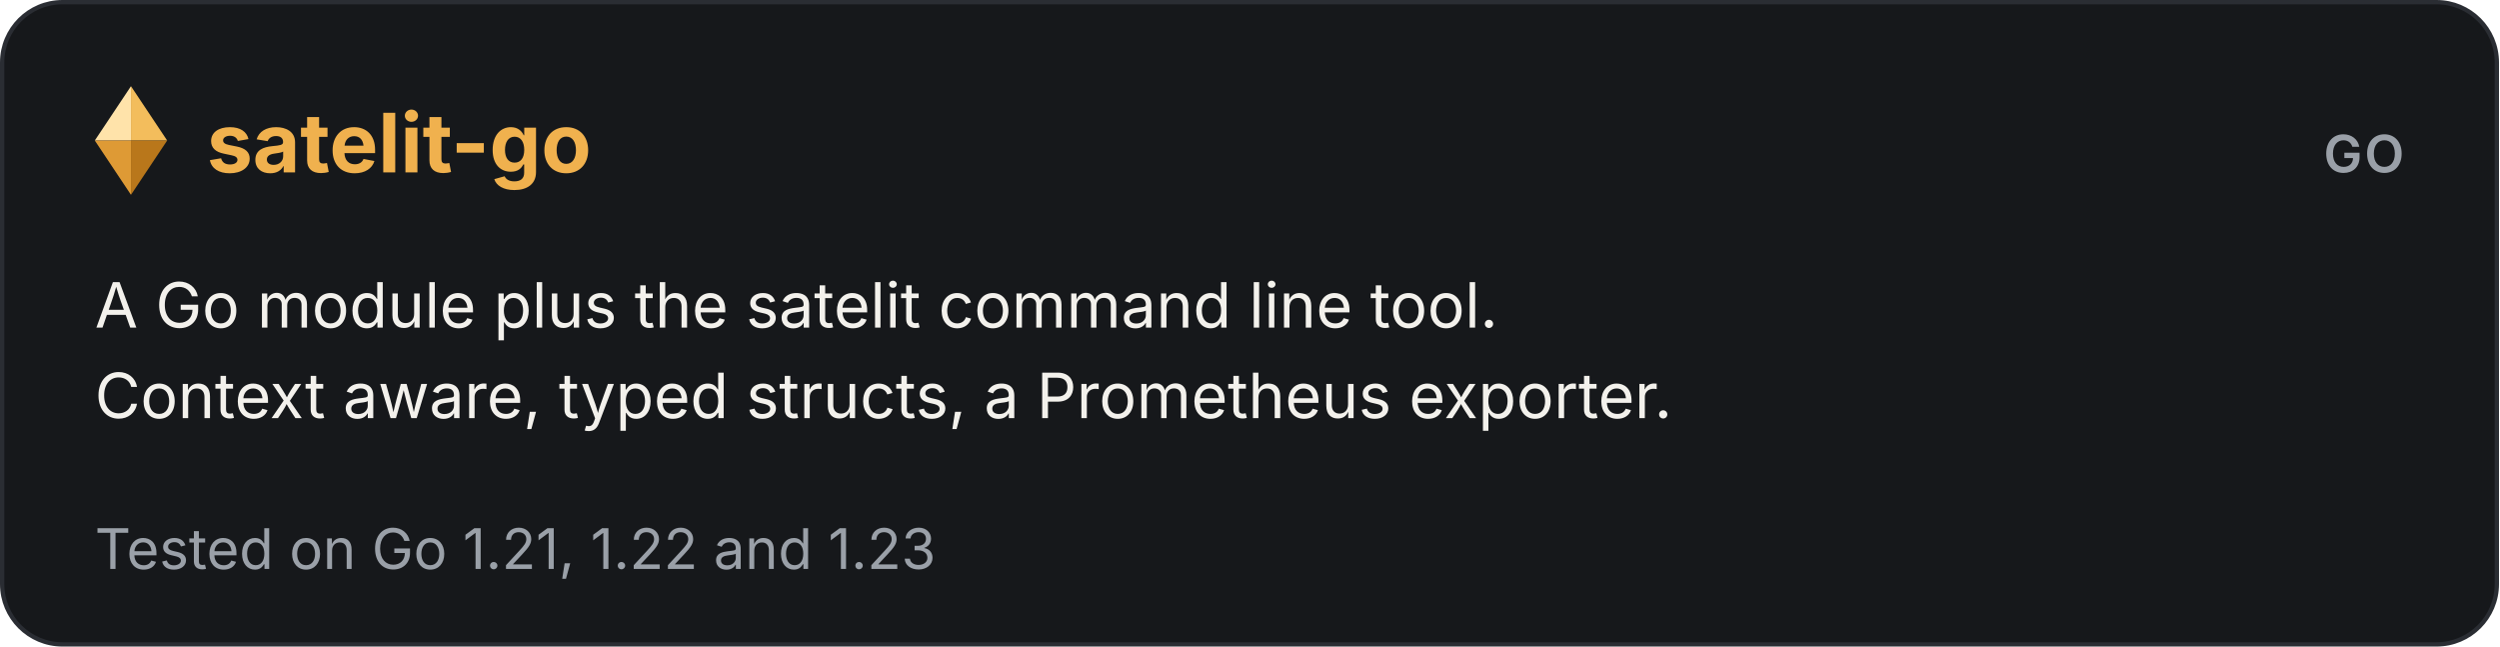
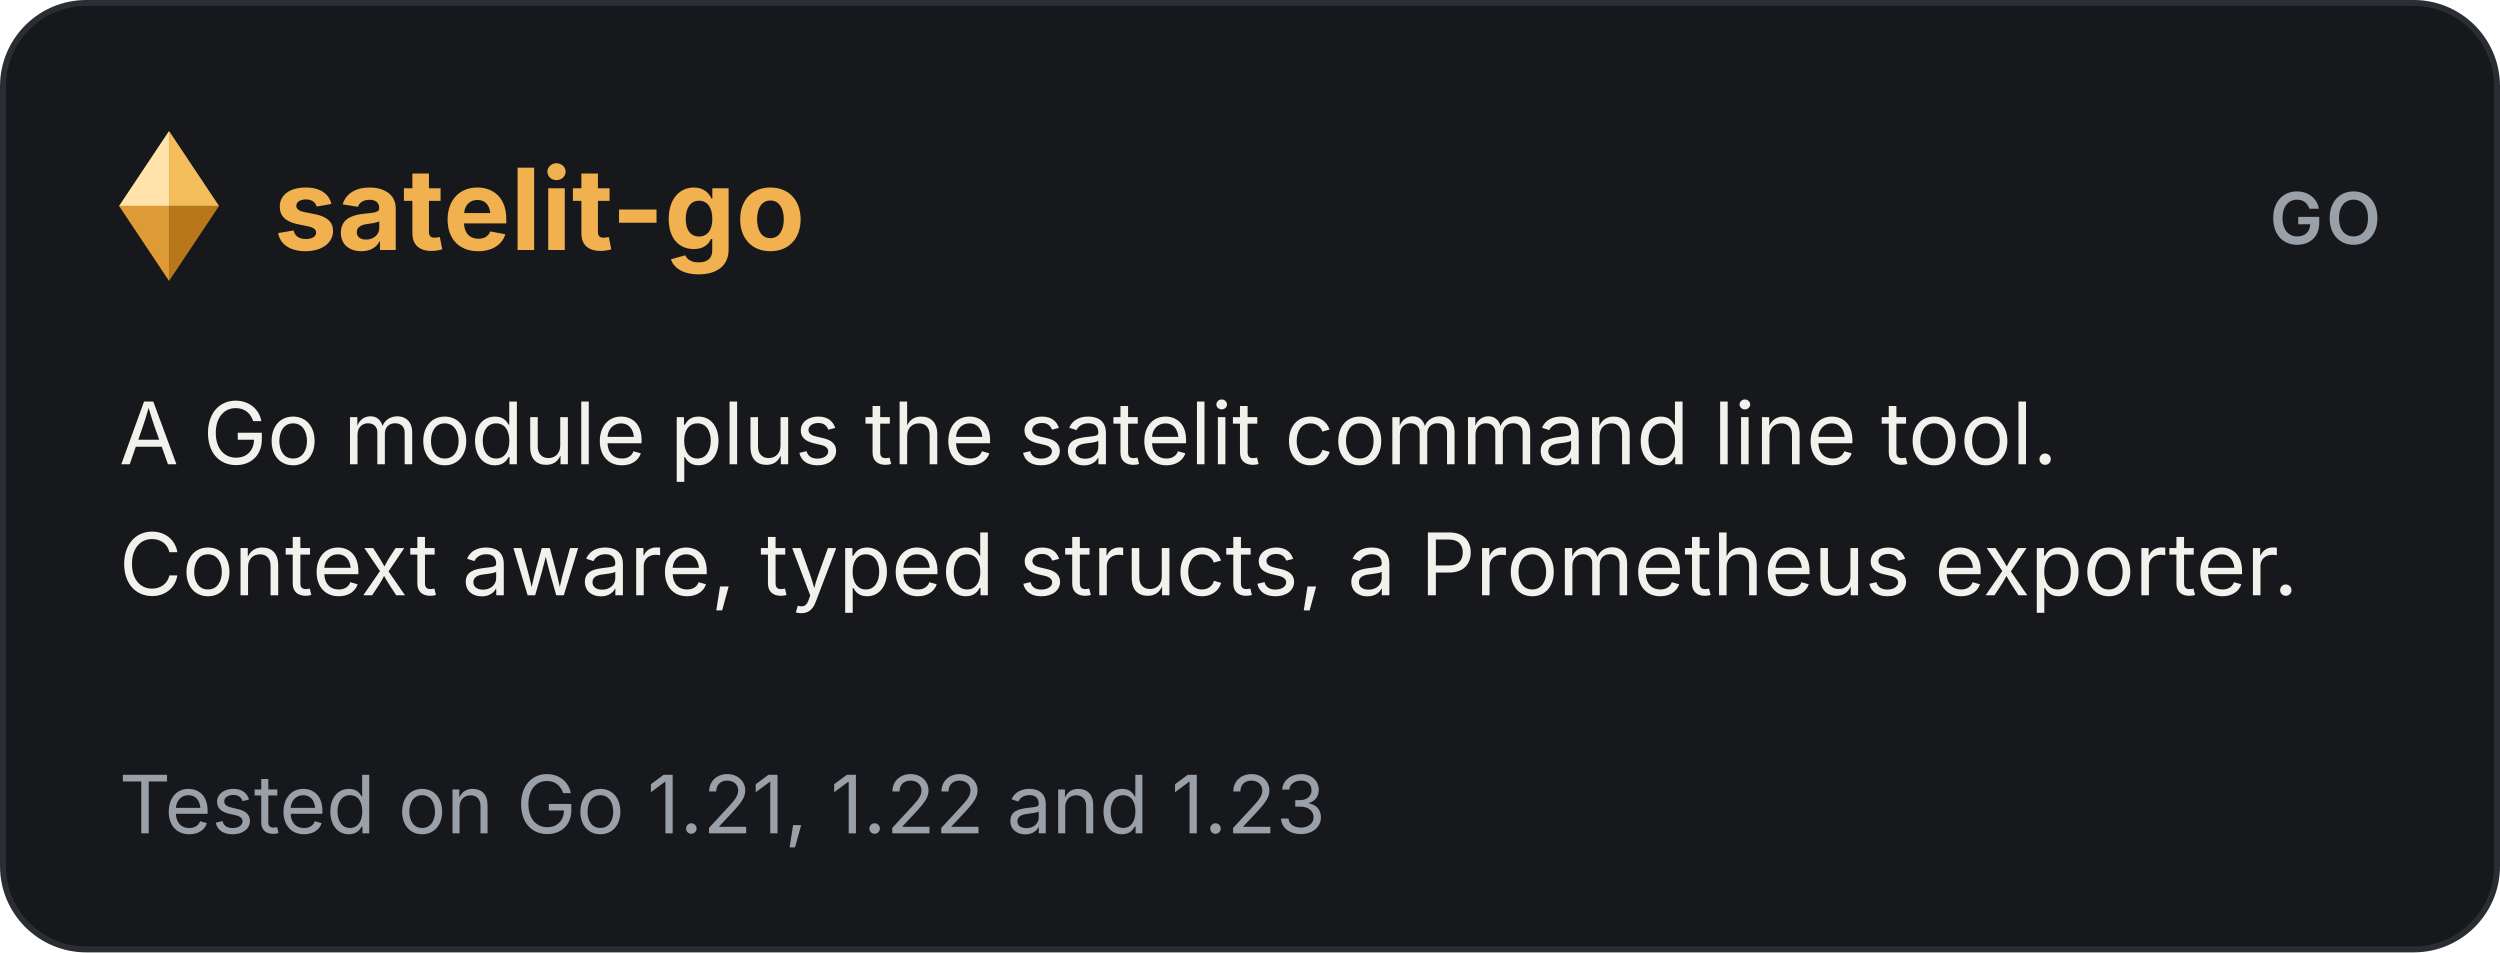
- <svg xmlns="http://www.w3.org/2000/svg" width="580" height="150" viewBox="0 0 580 150" role="img" aria-label="satelit-go: A Go module plus the satelit command line tool. Context aware, typed structs, a Prometheus exporter.">
-   <style>.n{font:700 19px -apple-system,BlinkMacSystemFont,'Segoe UI',Inter,Helvetica,Arial,sans-serif;fill:#F0B14E}.d{font:400 14.5px -apple-system,BlinkMacSystemFont,'Segoe UI',Inter,Helvetica,Arial,sans-serif;fill:#F3F1EC}.m{font:400 13px -apple-system,BlinkMacSystemFont,'Segoe UI',Inter,Helvetica,Arial,sans-serif;fill:#9AA0A8}.tag{font:600 12px -apple-system,BlinkMacSystemFont,'Segoe UI',Inter,Helvetica,Arial,sans-serif;fill:#9AA0A8;letter-spacing:.5px}
- .b{transition:none}.edge{stroke:#F0B14E;stroke-opacity:0;animation:e 5s ease-in-out infinite 1.6s}@keyframes e{0%,70%,100%{stroke-opacity:0}85%{stroke-opacity:.6}}@media (prefers-reduced-motion:reduce){*{animation:none!important}}</style>
-   <rect x=".5" y=".5" width="579" height="149" rx="14" fill="#16181B" stroke="#2A2D33" />
-   <rect x=".5" y=".5" width="579" height="149" rx="14" fill="none" class="edge" stroke-width="1.5" />
-   <g transform="translate(22 20) scale(0.42)" class="">
+ <svg xmlns="http://www.w3.org/2000/svg" width="420" height="160" viewBox="0 0 420 160" role="img" aria-label="satelit-go: A Go module plus the satelit command line tool. Context aware, typed structs, a Prometheus exporter.">
+   <style>.n{font:700 19px -apple-system,BlinkMacSystemFont,'Segoe UI',Inter,Helvetica,Arial,sans-serif;fill:#F0B14E}.d{font:400 14.5px -apple-system,BlinkMacSystemFont,'Segoe UI',Inter,Helvetica,Arial,sans-serif;fill:#F3F1EC}.m{font:400 13.5px -apple-system,BlinkMacSystemFont,'Segoe UI',Inter,Helvetica,Arial,sans-serif;fill:#9AA0A8}.tag{font:600 12px -apple-system,BlinkMacSystemFont,'Segoe UI',Inter,Helvetica,Arial,sans-serif;fill:#9AA0A8;letter-spacing:.5px}
+ .edge{stroke:#F0B14E;stroke-opacity:0;animation:e 5s ease-in-out infinite 1.6s}@keyframes e{0%,70%,100%{stroke-opacity:0}85%{stroke-opacity:.6}}@media (prefers-reduced-motion:reduce){*{animation:none!important}}</style>
+   <rect x=".5" y=".5" width="419" height="159" rx="14" fill="#16181B" stroke="#2A2D33" />
+   <rect x=".5" y=".5" width="419" height="159" rx="14" fill="none" class="edge" stroke-width="1.5" />
+   <g transform="translate(20 22) scale(0.42)" class="">
    <path d="M0 30L20 0L20 30Z" fill="#FFE3AA" />
    <path d="M20 0L40 30L20 30Z" fill="#F3BD5C" />
    <path d="M0 30L20 60L20 30Z" fill="#DE9A35" />
    <path d="M20 60L40 30L20 30Z" fill="#B9771B" />
  </g>
-   <text x="48" y="40" class="n">satelit-go</text>
-   <text x="558" y="40" class="tag" text-anchor="end">GO</text>
-   <text x="22" y="76" class="d">A Go module plus the satelit command line tool.</text>
-   <text x="22" y="97" class="d">Context aware, typed structs, a Prometheus exporter.</text>
-   <text x="22" y="132" class="m">Tested on Go 1.21, 1.22 and 1.23</text>
+   <text x="46" y="42" class="n">satelit-go</text>
+   <text x="400" y="41" class="tag" text-anchor="end">GO</text>
+   <text x="20" y="78" class="d">A Go module plus the satelit command line tool.</text>
+   <text x="20" y="100" class="d">Context aware, typed structs, a Prometheus exporter.</text>
+   <text x="20" y="140" class="m">Tested on Go 1.21, 1.22 and 1.23</text>
</svg>
